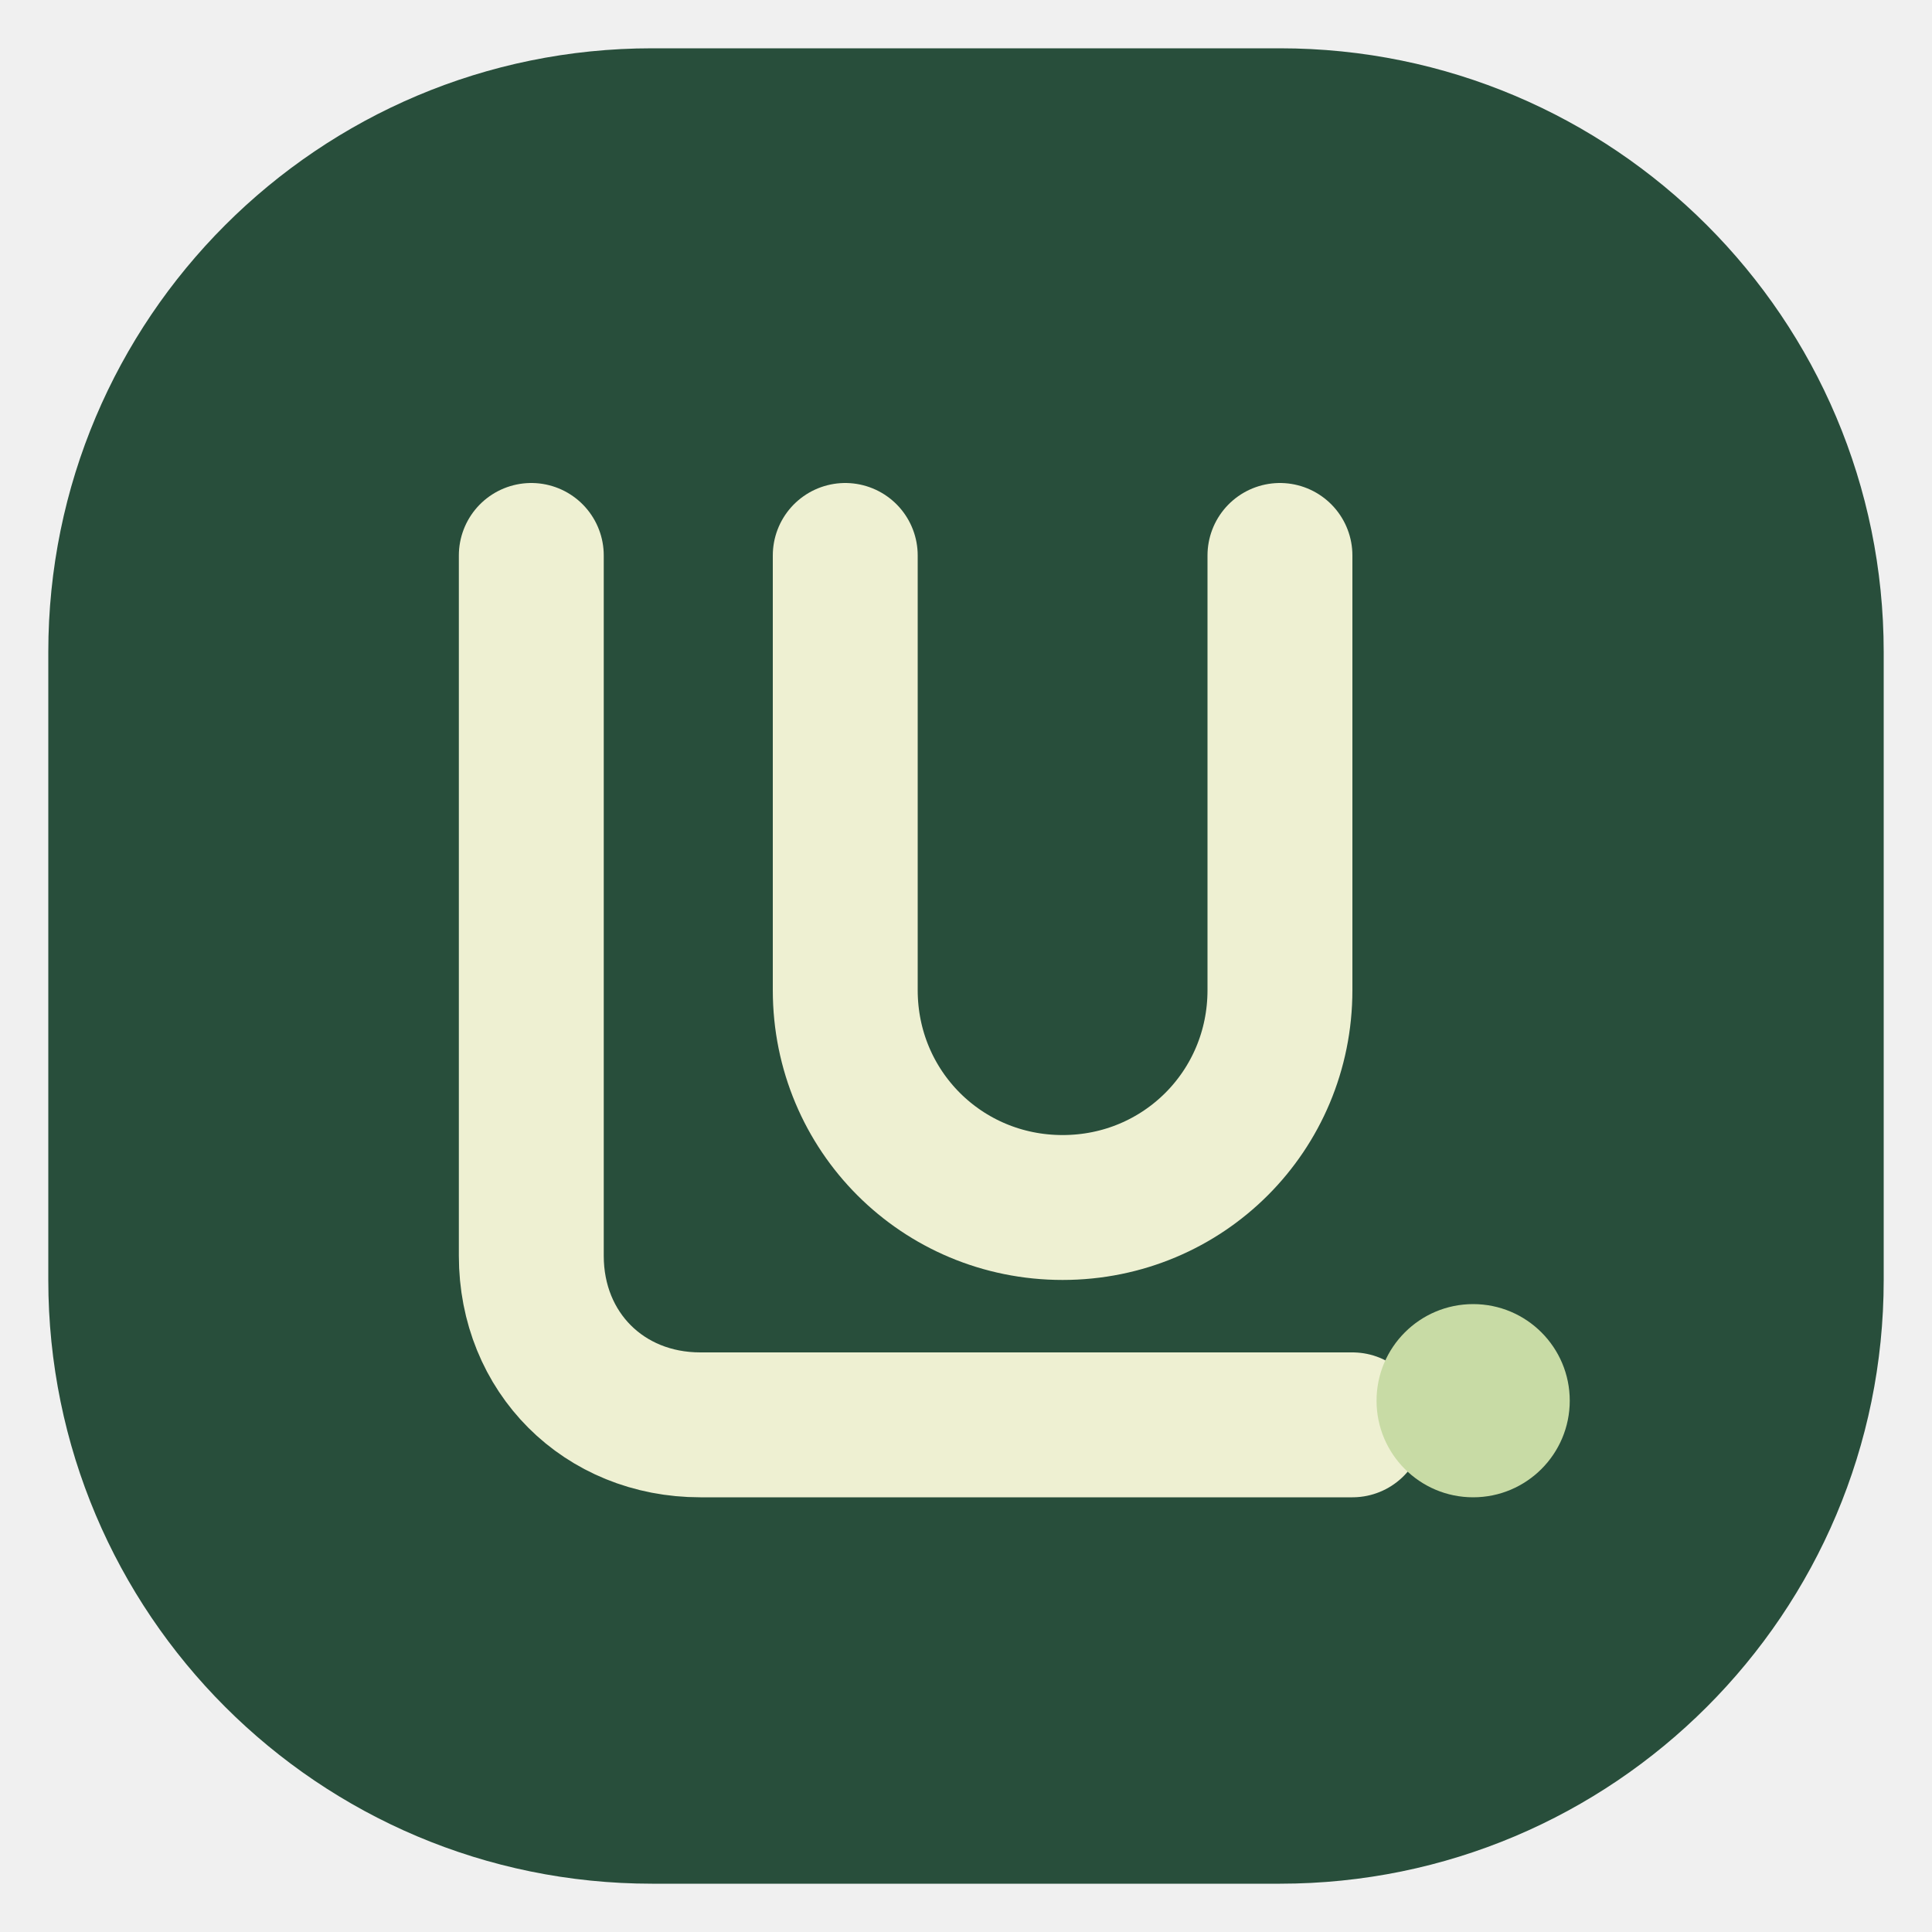
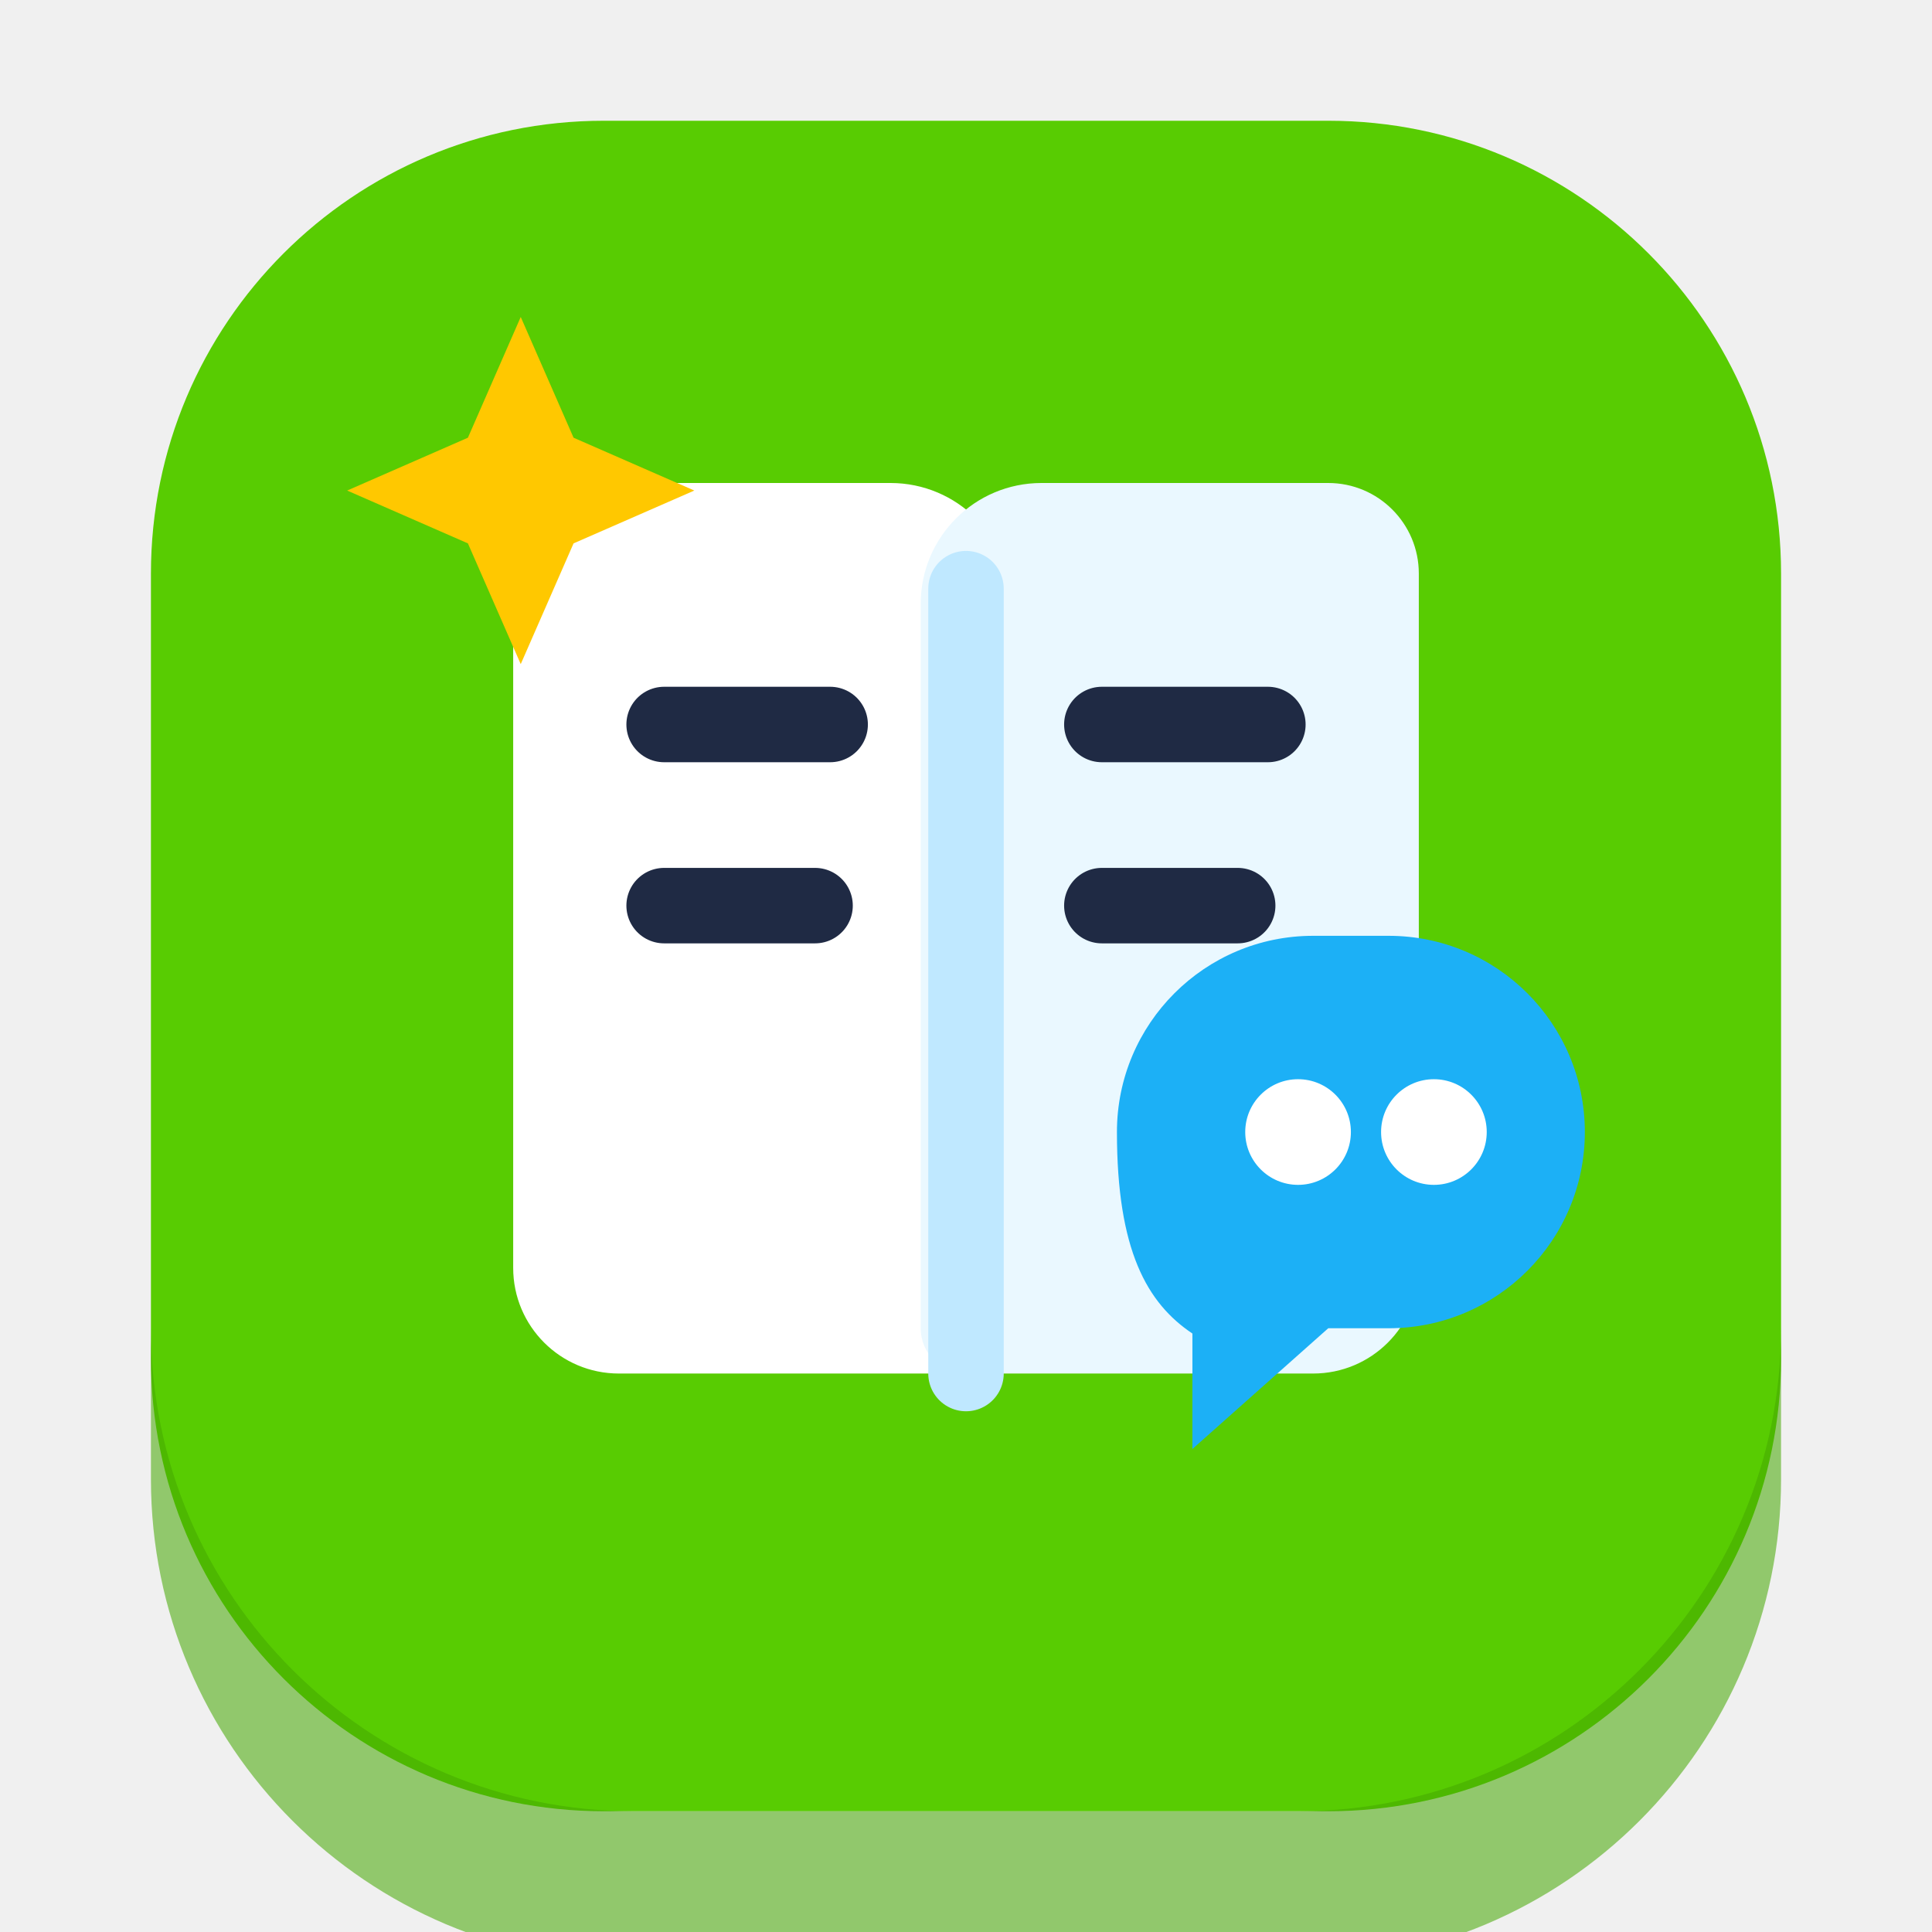
- <svg xmlns="http://www.w3.org/2000/svg" viewBox="0 0 80 80" fill="none">
-   <rect x="2" y="2" width="76" height="76" rx="25" fill="#284e3b" />
-   <path d="M22 23v29c0 4 3 7 7 7h27" stroke="#eef0d2" stroke-width="6" stroke-linecap="round" />
-   <path d="M35 23v18c0 5 4 9 9 9s9-4 9-9V23" stroke="#eef0d2" stroke-width="6" stroke-linecap="round" />
-   <circle cx="61" cy="58" r="4" fill="#c8dba5" />
+ <svg xmlns="http://www.w3.org/2000/svg" width="128" height="128" viewBox="0 0 128 128" fill="none" role="img" aria-labelledby="title desc">
+   <rect x="10" y="8" width="108" height="112" rx="30" fill="#58CC02" />
+   <path d="M10 88C10 105.673 24.327 120 42 120H86C103.673 120 118 105.673 118 88V98C118 115.673 103.673 130 86 130H42C24.327 130 10 115.673 10 98V88Z" fill="#44A700" opacity=".55" />
+   <path d="M34 38C34 34.686 36.686 32 40 32H59C63.418 32 67 35.582 67 40V88C67 89.657 65.657 91 64 91H41C37.134 91 34 87.866 34 84V38Z" fill="#FFFFFF" />
+   <path d="M94 38C94 34.686 91.314 32 88 32H69C64.582 32 61 35.582 61 40V88C61 89.657 62.343 91 64 91H87C90.866 91 94 87.866 94 84V38Z" fill="#EAF8FF" />
+   <path d="M64 39V91" stroke="#BFE8FF" stroke-width="5" stroke-linecap="round" />
+   <path d="M44 48H55M44 60H54M73 48H84M73 60H82" stroke="#1F2A44" stroke-width="5" stroke-linecap="round" />
+   <path d="M74 75C74 67.82 79.82 62 87 62H92C99.18 62 105 67.82 105 75C105 82.18 99.18 88 92 88H88L79 96V88.35C76.002 86.341 74 82.853 74 75Z" fill="#1CB0F6" />
+   <circle cx="86" cy="75" r="3.5" fill="#FFFFFF" />
+   <circle cx="95" cy="75" r="3.5" fill="#FFFFFF" />
+   <path d="M31 29L34.5 21L38 29L46 32.5L38 36L34.5 44L31 36L23 32.5L31 29Z" fill="#FFC800" />
</svg>
